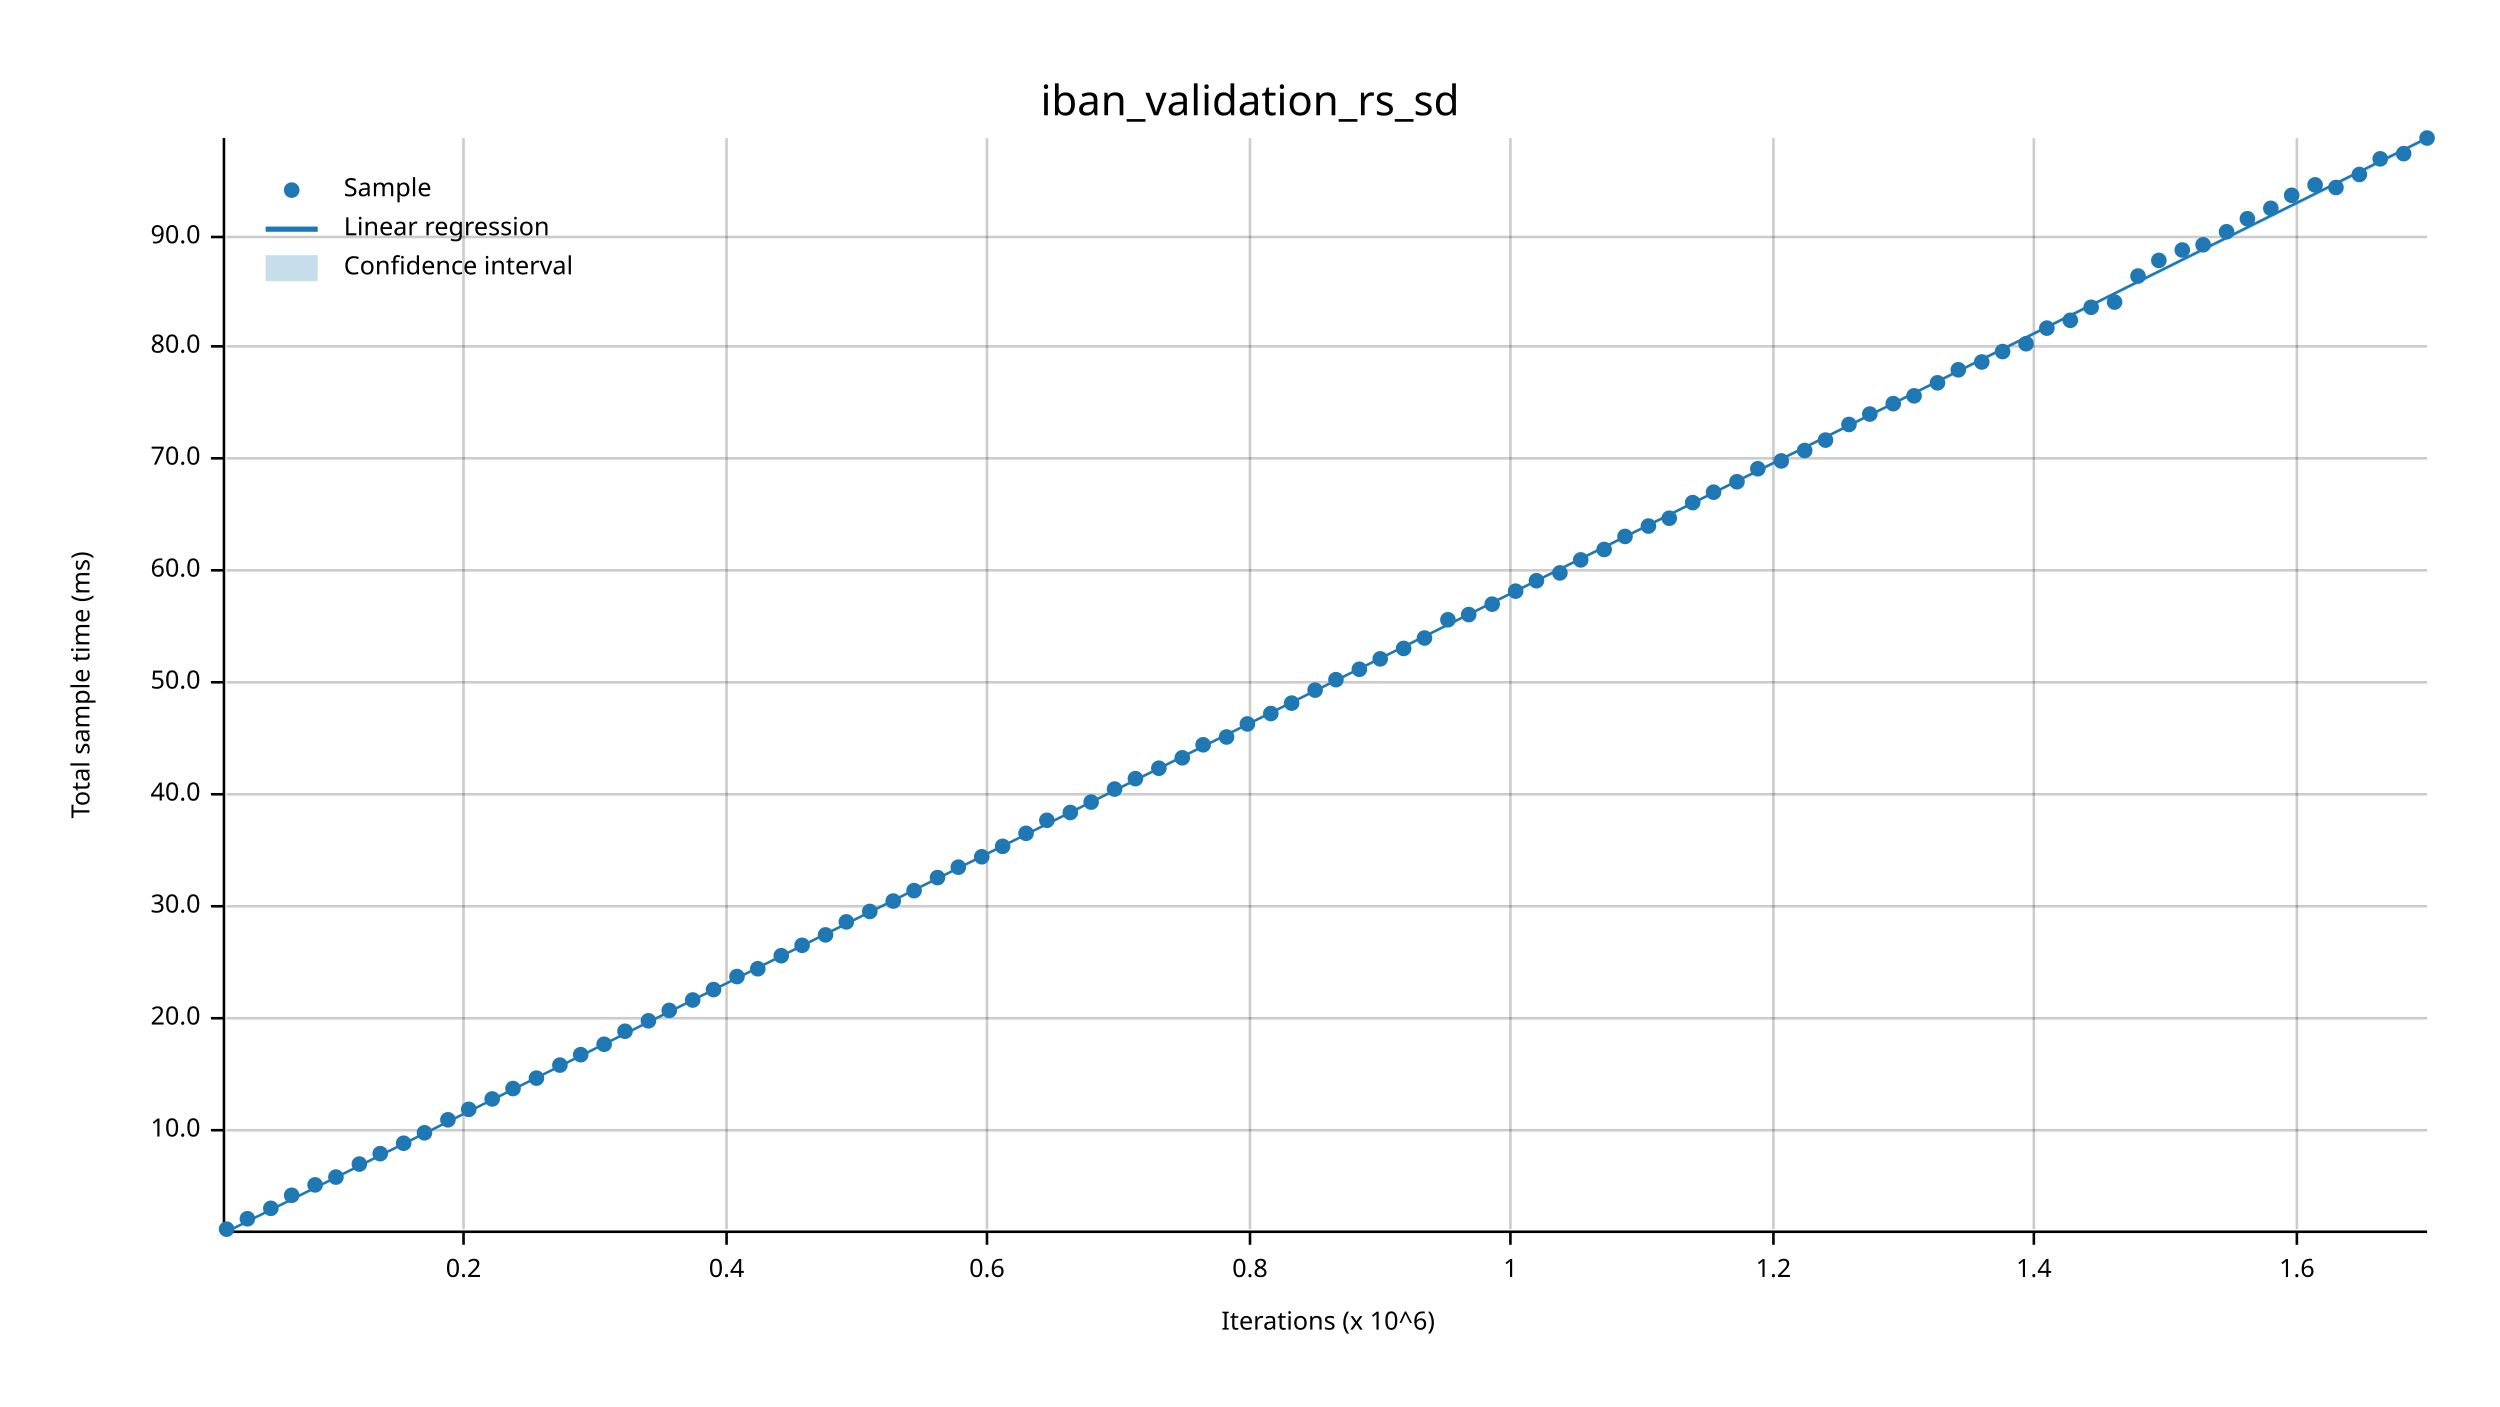
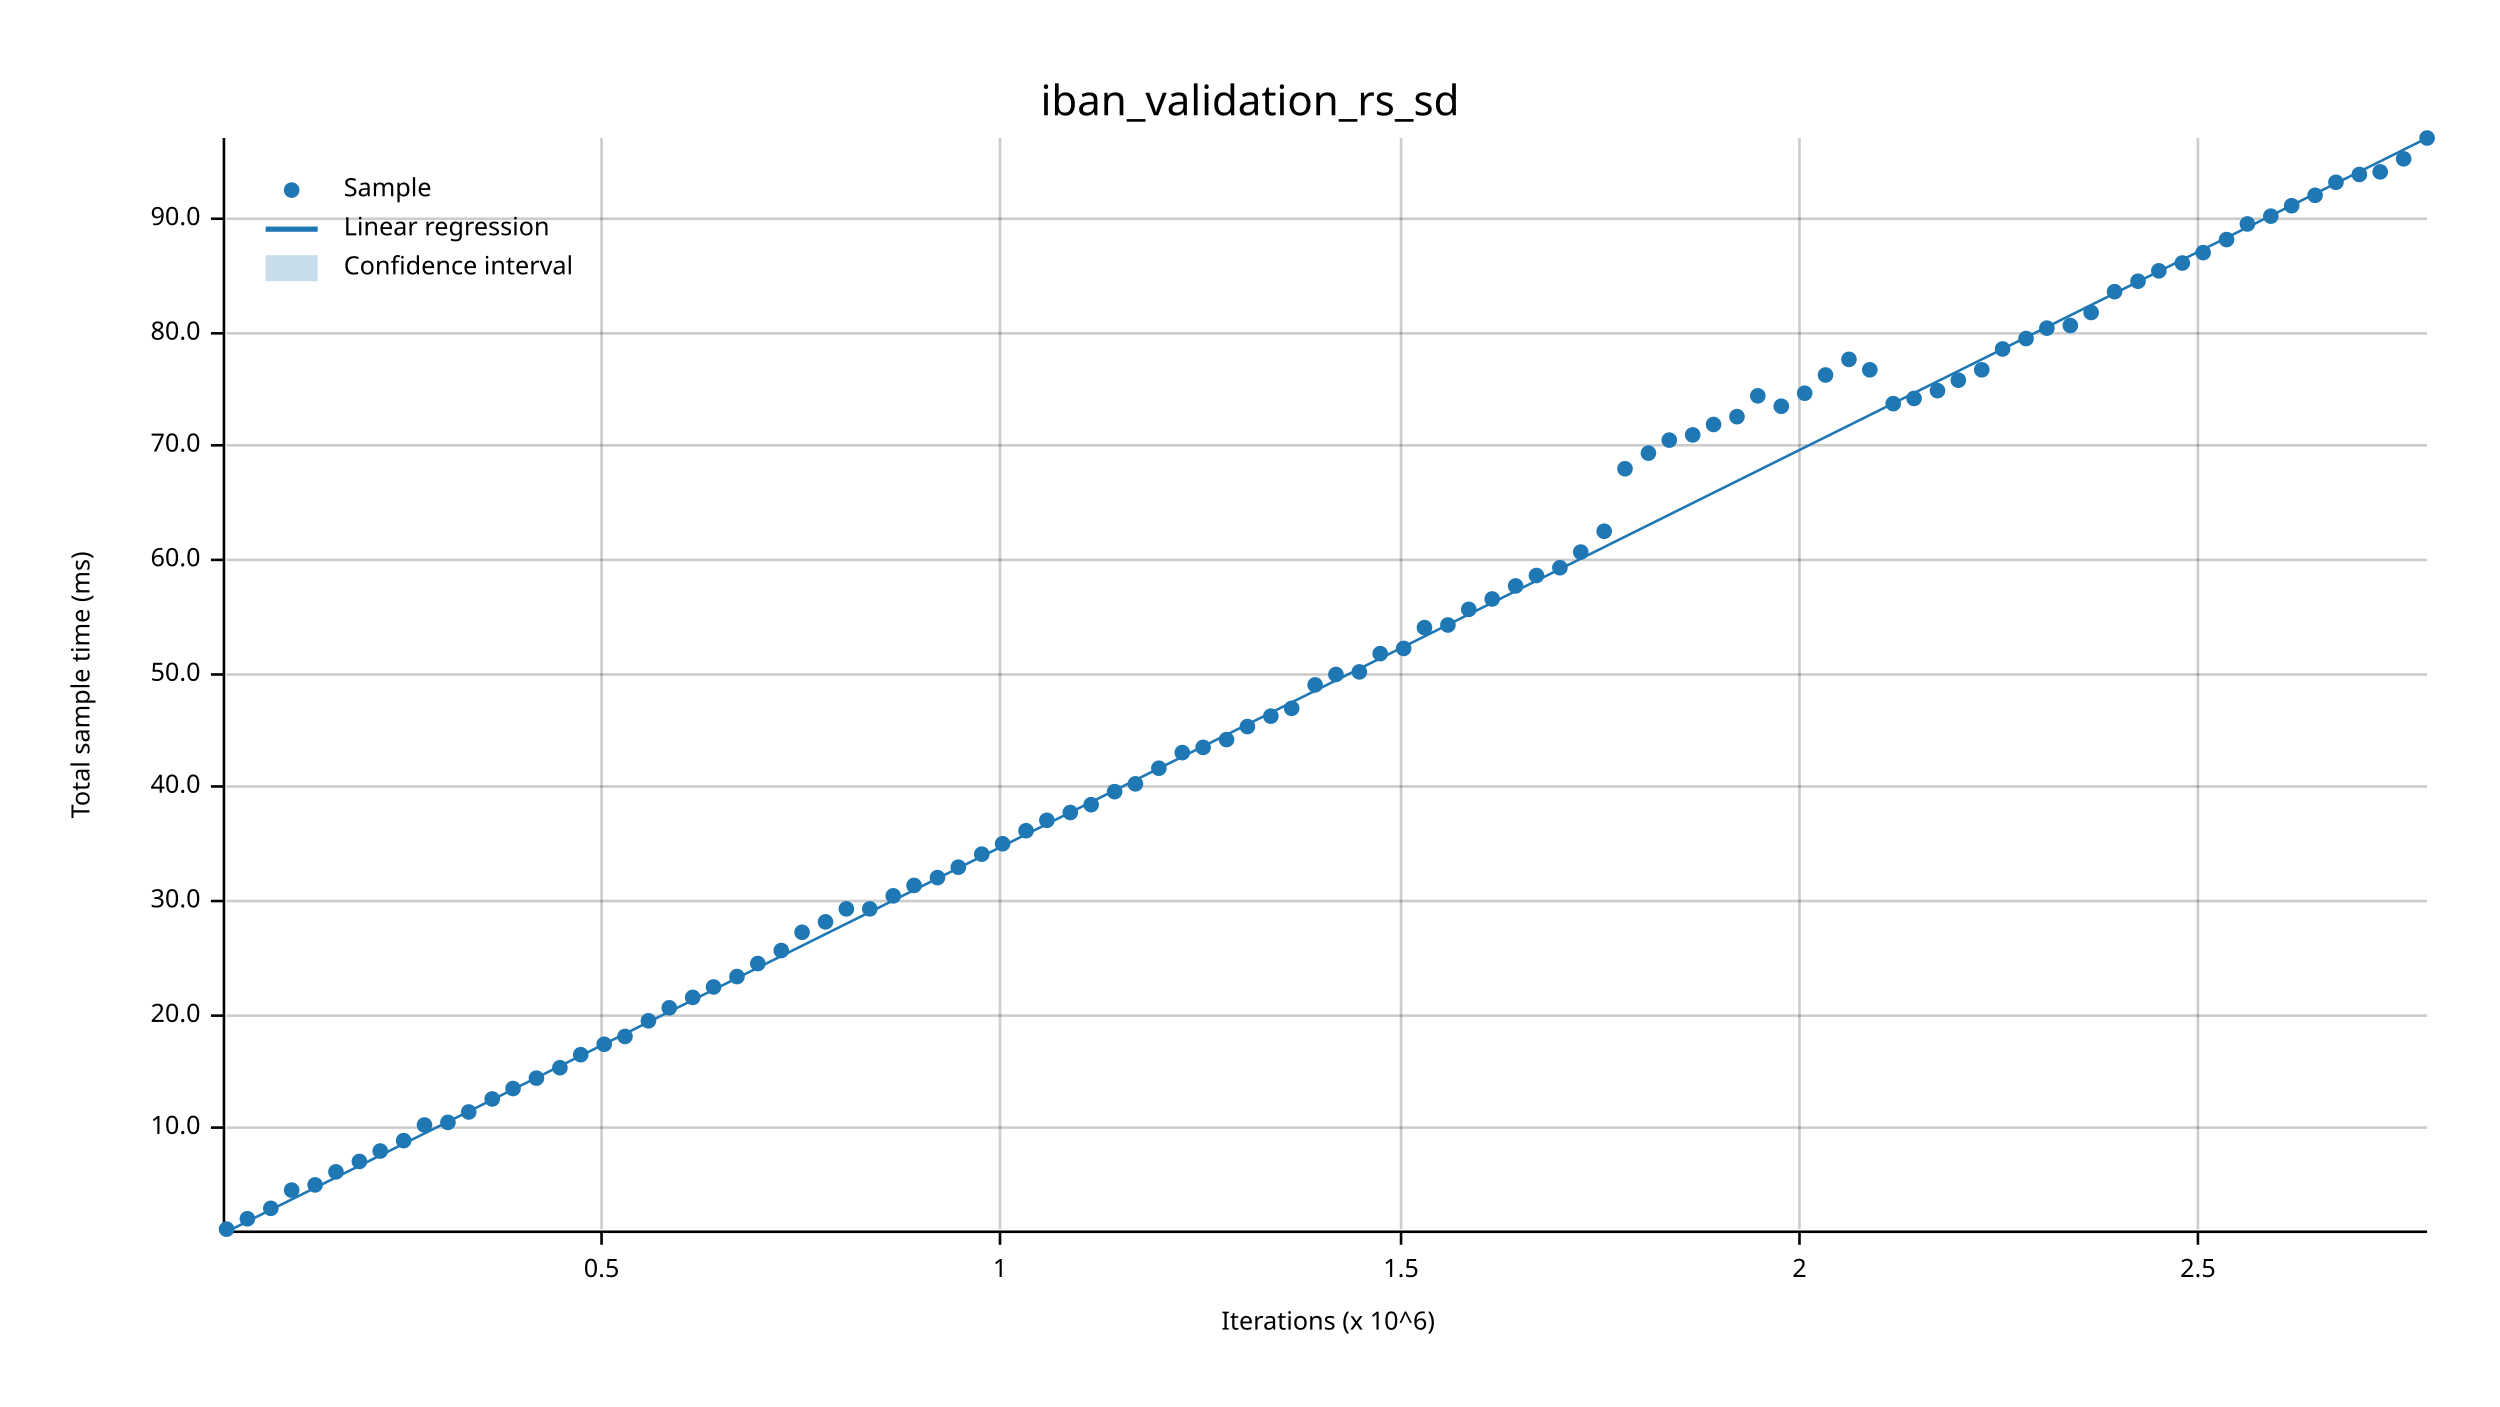
<svg xmlns="http://www.w3.org/2000/svg" width="960" height="540" viewBox="0 0 960 540">
  <text x="480" y="32" dy="0.76em" text-anchor="middle" font-family="sans-serif" font-size="16.129" opacity="1" fill="#000000">
iban_validation_rs_sd
</text>
  <text x="27" y="263" dy="0.76em" text-anchor="middle" font-family="sans-serif" font-size="9.677" opacity="1" fill="#000000" transform="rotate(270, 27, 263)">
Total sample time (ms)
</text>
  <text x="510" y="513" dy="-0.5ex" text-anchor="middle" font-family="sans-serif" font-size="9.677" opacity="1" fill="#000000">
Iterations (x 10^6)
</text>
-   <line opacity="0.2" stroke="#000000" stroke-width="1" x1="178" y1="472" x2="178" y2="53" />
-   <line opacity="0.2" stroke="#000000" stroke-width="1" x1="279" y1="472" x2="279" y2="53" />
-   <line opacity="0.2" stroke="#000000" stroke-width="1" x1="379" y1="472" x2="379" y2="53" />
-   <line opacity="0.2" stroke="#000000" stroke-width="1" x1="480" y1="472" x2="480" y2="53" />
-   <line opacity="0.2" stroke="#000000" stroke-width="1" x1="580" y1="472" x2="580" y2="53" />
-   <line opacity="0.2" stroke="#000000" stroke-width="1" x1="681" y1="472" x2="681" y2="53" />
-   <line opacity="0.2" stroke="#000000" stroke-width="1" x1="781" y1="472" x2="781" y2="53" />
-   <line opacity="0.2" stroke="#000000" stroke-width="1" x1="882" y1="472" x2="882" y2="53" />
-   <line opacity="0.2" stroke="#000000" stroke-width="1" x1="87" y1="434" x2="932" y2="434" />
-   <line opacity="0.2" stroke="#000000" stroke-width="1" x1="87" y1="391" x2="932" y2="391" />
-   <line opacity="0.2" stroke="#000000" stroke-width="1" x1="87" y1="348" x2="932" y2="348" />
-   <line opacity="0.2" stroke="#000000" stroke-width="1" x1="87" y1="305" x2="932" y2="305" />
-   <line opacity="0.2" stroke="#000000" stroke-width="1" x1="87" y1="262" x2="932" y2="262" />
-   <line opacity="0.2" stroke="#000000" stroke-width="1" x1="87" y1="219" x2="932" y2="219" />
-   <line opacity="0.2" stroke="#000000" stroke-width="1" x1="87" y1="176" x2="932" y2="176" />
-   <line opacity="0.2" stroke="#000000" stroke-width="1" x1="87" y1="133" x2="932" y2="133" />
-   <line opacity="0.2" stroke="#000000" stroke-width="1" x1="87" y1="91" x2="932" y2="91" />
+   <line opacity="0.2" stroke="#000000" stroke-width="1" x1="231" y1="472" x2="231" y2="53" />
+   <line opacity="0.2" stroke="#000000" stroke-width="1" x1="384" y1="472" x2="384" y2="53" />
+   <line opacity="0.2" stroke="#000000" stroke-width="1" x1="538" y1="472" x2="538" y2="53" />
+   <line opacity="0.2" stroke="#000000" stroke-width="1" x1="691" y1="472" x2="691" y2="53" />
+   <line opacity="0.2" stroke="#000000" stroke-width="1" x1="844" y1="472" x2="844" y2="53" />
+   <line opacity="0.2" stroke="#000000" stroke-width="1" x1="87" y1="433" x2="932" y2="433" />
+   <line opacity="0.2" stroke="#000000" stroke-width="1" x1="87" y1="390" x2="932" y2="390" />
+   <line opacity="0.2" stroke="#000000" stroke-width="1" x1="87" y1="346" x2="932" y2="346" />
+   <line opacity="0.2" stroke="#000000" stroke-width="1" x1="87" y1="302" x2="932" y2="302" />
+   <line opacity="0.2" stroke="#000000" stroke-width="1" x1="87" y1="259" x2="932" y2="259" />
+   <line opacity="0.2" stroke="#000000" stroke-width="1" x1="87" y1="215" x2="932" y2="215" />
+   <line opacity="0.2" stroke="#000000" stroke-width="1" x1="87" y1="171" x2="932" y2="171" />
+   <line opacity="0.2" stroke="#000000" stroke-width="1" x1="87" y1="128" x2="932" y2="128" />
+   <line opacity="0.2" stroke="#000000" stroke-width="1" x1="87" y1="84" x2="932" y2="84" />
  <polyline fill="none" opacity="1" stroke="#000000" stroke-width="1" points="86,53 86,472 " />
-   <text x="77" y="434" dy="0.5ex" text-anchor="end" font-family="sans-serif" font-size="9.677" opacity="1" fill="#000000">
+   <text x="77" y="433" dy="0.5ex" text-anchor="end" font-family="sans-serif" font-size="9.677" opacity="1" fill="#000000">
10.0
</text>
-   <polyline fill="none" opacity="1" stroke="#000000" stroke-width="1" points="81,434 86,434 " />
-   <text x="77" y="391" dy="0.5ex" text-anchor="end" font-family="sans-serif" font-size="9.677" opacity="1" fill="#000000">
+   <polyline fill="none" opacity="1" stroke="#000000" stroke-width="1" points="81,433 86,433 " />
+   <text x="77" y="390" dy="0.5ex" text-anchor="end" font-family="sans-serif" font-size="9.677" opacity="1" fill="#000000">
20.0
</text>
-   <polyline fill="none" opacity="1" stroke="#000000" stroke-width="1" points="81,391 86,391 " />
-   <text x="77" y="348" dy="0.5ex" text-anchor="end" font-family="sans-serif" font-size="9.677" opacity="1" fill="#000000">
+   <polyline fill="none" opacity="1" stroke="#000000" stroke-width="1" points="81,390 86,390 " />
+   <text x="77" y="346" dy="0.5ex" text-anchor="end" font-family="sans-serif" font-size="9.677" opacity="1" fill="#000000">
30.0
</text>
-   <polyline fill="none" opacity="1" stroke="#000000" stroke-width="1" points="81,348 86,348 " />
-   <text x="77" y="305" dy="0.5ex" text-anchor="end" font-family="sans-serif" font-size="9.677" opacity="1" fill="#000000">
+   <polyline fill="none" opacity="1" stroke="#000000" stroke-width="1" points="81,346 86,346 " />
+   <text x="77" y="302" dy="0.5ex" text-anchor="end" font-family="sans-serif" font-size="9.677" opacity="1" fill="#000000">
40.0
</text>
-   <polyline fill="none" opacity="1" stroke="#000000" stroke-width="1" points="81,305 86,305 " />
-   <text x="77" y="262" dy="0.5ex" text-anchor="end" font-family="sans-serif" font-size="9.677" opacity="1" fill="#000000">
+   <polyline fill="none" opacity="1" stroke="#000000" stroke-width="1" points="81,302 86,302 " />
+   <text x="77" y="259" dy="0.5ex" text-anchor="end" font-family="sans-serif" font-size="9.677" opacity="1" fill="#000000">
50.0
</text>
-   <polyline fill="none" opacity="1" stroke="#000000" stroke-width="1" points="81,262 86,262 " />
-   <text x="77" y="219" dy="0.5ex" text-anchor="end" font-family="sans-serif" font-size="9.677" opacity="1" fill="#000000">
+   <polyline fill="none" opacity="1" stroke="#000000" stroke-width="1" points="81,259 86,259 " />
+   <text x="77" y="215" dy="0.5ex" text-anchor="end" font-family="sans-serif" font-size="9.677" opacity="1" fill="#000000">
60.0
</text>
-   <polyline fill="none" opacity="1" stroke="#000000" stroke-width="1" points="81,219 86,219 " />
-   <text x="77" y="176" dy="0.5ex" text-anchor="end" font-family="sans-serif" font-size="9.677" opacity="1" fill="#000000">
+   <polyline fill="none" opacity="1" stroke="#000000" stroke-width="1" points="81,215 86,215 " />
+   <text x="77" y="171" dy="0.5ex" text-anchor="end" font-family="sans-serif" font-size="9.677" opacity="1" fill="#000000">
70.0
</text>
-   <polyline fill="none" opacity="1" stroke="#000000" stroke-width="1" points="81,176 86,176 " />
-   <text x="77" y="133" dy="0.5ex" text-anchor="end" font-family="sans-serif" font-size="9.677" opacity="1" fill="#000000">
+   <polyline fill="none" opacity="1" stroke="#000000" stroke-width="1" points="81,171 86,171 " />
+   <text x="77" y="128" dy="0.5ex" text-anchor="end" font-family="sans-serif" font-size="9.677" opacity="1" fill="#000000">
80.0
</text>
-   <polyline fill="none" opacity="1" stroke="#000000" stroke-width="1" points="81,133 86,133 " />
-   <text x="77" y="91" dy="0.5ex" text-anchor="end" font-family="sans-serif" font-size="9.677" opacity="1" fill="#000000">
+   <polyline fill="none" opacity="1" stroke="#000000" stroke-width="1" points="81,128 86,128 " />
+   <text x="77" y="84" dy="0.5ex" text-anchor="end" font-family="sans-serif" font-size="9.677" opacity="1" fill="#000000">
90.0
</text>
-   <polyline fill="none" opacity="1" stroke="#000000" stroke-width="1" points="81,91 86,91 " />
+   <polyline fill="none" opacity="1" stroke="#000000" stroke-width="1" points="81,84 86,84 " />
  <polyline fill="none" opacity="1" stroke="#000000" stroke-width="1" points="87,473 932,473 " />
-   <text x="178" y="483" dy="0.76em" text-anchor="middle" font-family="sans-serif" font-size="9.677" opacity="1" fill="#000000">
- 0.2
+   <text x="231" y="483" dy="0.76em" text-anchor="middle" font-family="sans-serif" font-size="9.677" opacity="1" fill="#000000">
+ 0.5
</text>
-   <polyline fill="none" opacity="1" stroke="#000000" stroke-width="1" points="178,473 178,478 " />
-   <text x="279" y="483" dy="0.76em" text-anchor="middle" font-family="sans-serif" font-size="9.677" opacity="1" fill="#000000">
- 0.4
- </text>
-   <polyline fill="none" opacity="1" stroke="#000000" stroke-width="1" points="279,473 279,478 " />
-   <text x="379" y="483" dy="0.76em" text-anchor="middle" font-family="sans-serif" font-size="9.677" opacity="1" fill="#000000">
- 0.6
- </text>
-   <polyline fill="none" opacity="1" stroke="#000000" stroke-width="1" points="379,473 379,478 " />
-   <text x="480" y="483" dy="0.76em" text-anchor="middle" font-family="sans-serif" font-size="9.677" opacity="1" fill="#000000">
- 0.8
- </text>
-   <polyline fill="none" opacity="1" stroke="#000000" stroke-width="1" points="480,473 480,478 " />
-   <text x="580" y="483" dy="0.76em" text-anchor="middle" font-family="sans-serif" font-size="9.677" opacity="1" fill="#000000">
+   <polyline fill="none" opacity="1" stroke="#000000" stroke-width="1" points="231,473 231,478 " />
+   <text x="384" y="483" dy="0.76em" text-anchor="middle" font-family="sans-serif" font-size="9.677" opacity="1" fill="#000000">
1
</text>
-   <polyline fill="none" opacity="1" stroke="#000000" stroke-width="1" points="580,473 580,478 " />
-   <text x="681" y="483" dy="0.76em" text-anchor="middle" font-family="sans-serif" font-size="9.677" opacity="1" fill="#000000">
- 1.2
+   <polyline fill="none" opacity="1" stroke="#000000" stroke-width="1" points="384,473 384,478 " />
+   <text x="538" y="483" dy="0.76em" text-anchor="middle" font-family="sans-serif" font-size="9.677" opacity="1" fill="#000000">
+ 1.5
</text>
-   <polyline fill="none" opacity="1" stroke="#000000" stroke-width="1" points="681,473 681,478 " />
-   <text x="781" y="483" dy="0.76em" text-anchor="middle" font-family="sans-serif" font-size="9.677" opacity="1" fill="#000000">
- 1.4
+   <polyline fill="none" opacity="1" stroke="#000000" stroke-width="1" points="538,473 538,478 " />
+   <text x="691" y="483" dy="0.76em" text-anchor="middle" font-family="sans-serif" font-size="9.677" opacity="1" fill="#000000">
+ 2
</text>
-   <polyline fill="none" opacity="1" stroke="#000000" stroke-width="1" points="781,473 781,478 " />
-   <text x="882" y="483" dy="0.76em" text-anchor="middle" font-family="sans-serif" font-size="9.677" opacity="1" fill="#000000">
- 1.6
+   <polyline fill="none" opacity="1" stroke="#000000" stroke-width="1" points="691,473 691,478 " />
+   <text x="844" y="483" dy="0.76em" text-anchor="middle" font-family="sans-serif" font-size="9.677" opacity="1" fill="#000000">
+ 2.5
</text>
-   <polyline fill="none" opacity="1" stroke="#000000" stroke-width="1" points="882,473 882,478 " />
+   <polyline fill="none" opacity="1" stroke="#000000" stroke-width="1" points="844,473 844,478 " />
  <circle cx="87" cy="472" r="3" opacity="1" fill="#1F78B4" stroke="none" stroke-width="1" />
  <circle cx="95" cy="468" r="3" opacity="1" fill="#1F78B4" stroke="none" stroke-width="1" />
  <circle cx="104" cy="464" r="3" opacity="1" fill="#1F78B4" stroke="none" stroke-width="1" />
-   <circle cx="112" cy="459" r="3" opacity="1" fill="#1F78B4" stroke="none" stroke-width="1" />
+   <circle cx="112" cy="457" r="3" opacity="1" fill="#1F78B4" stroke="none" stroke-width="1" />
  <circle cx="121" cy="455" r="3" opacity="1" fill="#1F78B4" stroke="none" stroke-width="1" />
-   <circle cx="129" cy="452" r="3" opacity="1" fill="#1F78B4" stroke="none" stroke-width="1" />
-   <circle cx="138" cy="447" r="3" opacity="1" fill="#1F78B4" stroke="none" stroke-width="1" />
-   <circle cx="146" cy="443" r="3" opacity="1" fill="#1F78B4" stroke="none" stroke-width="1" />
-   <circle cx="155" cy="439" r="3" opacity="1" fill="#1F78B4" stroke="none" stroke-width="1" />
-   <circle cx="163" cy="435" r="3" opacity="1" fill="#1F78B4" stroke="none" stroke-width="1" />
-   <circle cx="172" cy="430" r="3" opacity="1" fill="#1F78B4" stroke="none" stroke-width="1" />
-   <circle cx="180" cy="426" r="3" opacity="1" fill="#1F78B4" stroke="none" stroke-width="1" />
+   <circle cx="129" cy="450" r="3" opacity="1" fill="#1F78B4" stroke="none" stroke-width="1" />
+   <circle cx="138" cy="446" r="3" opacity="1" fill="#1F78B4" stroke="none" stroke-width="1" />
+   <circle cx="146" cy="442" r="3" opacity="1" fill="#1F78B4" stroke="none" stroke-width="1" />
+   <circle cx="155" cy="438" r="3" opacity="1" fill="#1F78B4" stroke="none" stroke-width="1" />
+   <circle cx="163" cy="432" r="3" opacity="1" fill="#1F78B4" stroke="none" stroke-width="1" />
+   <circle cx="172" cy="431" r="3" opacity="1" fill="#1F78B4" stroke="none" stroke-width="1" />
+   <circle cx="180" cy="427" r="3" opacity="1" fill="#1F78B4" stroke="none" stroke-width="1" />
  <circle cx="189" cy="422" r="3" opacity="1" fill="#1F78B4" stroke="none" stroke-width="1" />
  <circle cx="197" cy="418" r="3" opacity="1" fill="#1F78B4" stroke="none" stroke-width="1" />
  <circle cx="206" cy="414" r="3" opacity="1" fill="#1F78B4" stroke="none" stroke-width="1" />
-   <circle cx="215" cy="409" r="3" opacity="1" fill="#1F78B4" stroke="none" stroke-width="1" />
+   <circle cx="215" cy="410" r="3" opacity="1" fill="#1F78B4" stroke="none" stroke-width="1" />
  <circle cx="223" cy="405" r="3" opacity="1" fill="#1F78B4" stroke="none" stroke-width="1" />
  <circle cx="232" cy="401" r="3" opacity="1" fill="#1F78B4" stroke="none" stroke-width="1" />
-   <circle cx="240" cy="396" r="3" opacity="1" fill="#1F78B4" stroke="none" stroke-width="1" />
+   <circle cx="240" cy="398" r="3" opacity="1" fill="#1F78B4" stroke="none" stroke-width="1" />
  <circle cx="249" cy="392" r="3" opacity="1" fill="#1F78B4" stroke="none" stroke-width="1" />
-   <circle cx="257" cy="388" r="3" opacity="1" fill="#1F78B4" stroke="none" stroke-width="1" />
-   <circle cx="266" cy="384" r="3" opacity="1" fill="#1F78B4" stroke="none" stroke-width="1" />
-   <circle cx="274" cy="380" r="3" opacity="1" fill="#1F78B4" stroke="none" stroke-width="1" />
+   <circle cx="257" cy="387" r="3" opacity="1" fill="#1F78B4" stroke="none" stroke-width="1" />
+   <circle cx="266" cy="383" r="3" opacity="1" fill="#1F78B4" stroke="none" stroke-width="1" />
+   <circle cx="274" cy="379" r="3" opacity="1" fill="#1F78B4" stroke="none" stroke-width="1" />
  <circle cx="283" cy="375" r="3" opacity="1" fill="#1F78B4" stroke="none" stroke-width="1" />
-   <circle cx="291" cy="372" r="3" opacity="1" fill="#1F78B4" stroke="none" stroke-width="1" />
-   <circle cx="300" cy="367" r="3" opacity="1" fill="#1F78B4" stroke="none" stroke-width="1" />
-   <circle cx="308" cy="363" r="3" opacity="1" fill="#1F78B4" stroke="none" stroke-width="1" />
-   <circle cx="317" cy="359" r="3" opacity="1" fill="#1F78B4" stroke="none" stroke-width="1" />
-   <circle cx="325" cy="354" r="3" opacity="1" fill="#1F78B4" stroke="none" stroke-width="1" />
-   <circle cx="334" cy="350" r="3" opacity="1" fill="#1F78B4" stroke="none" stroke-width="1" />
-   <circle cx="343" cy="346" r="3" opacity="1" fill="#1F78B4" stroke="none" stroke-width="1" />
-   <circle cx="351" cy="342" r="3" opacity="1" fill="#1F78B4" stroke="none" stroke-width="1" />
+   <circle cx="291" cy="370" r="3" opacity="1" fill="#1F78B4" stroke="none" stroke-width="1" />
+   <circle cx="300" cy="365" r="3" opacity="1" fill="#1F78B4" stroke="none" stroke-width="1" />
+   <circle cx="308" cy="358" r="3" opacity="1" fill="#1F78B4" stroke="none" stroke-width="1" />
+   <circle cx="317" cy="354" r="3" opacity="1" fill="#1F78B4" stroke="none" stroke-width="1" />
+   <circle cx="325" cy="349" r="3" opacity="1" fill="#1F78B4" stroke="none" stroke-width="1" />
+   <circle cx="334" cy="349" r="3" opacity="1" fill="#1F78B4" stroke="none" stroke-width="1" />
+   <circle cx="343" cy="344" r="3" opacity="1" fill="#1F78B4" stroke="none" stroke-width="1" />
+   <circle cx="351" cy="340" r="3" opacity="1" fill="#1F78B4" stroke="none" stroke-width="1" />
  <circle cx="360" cy="337" r="3" opacity="1" fill="#1F78B4" stroke="none" stroke-width="1" />
  <circle cx="368" cy="333" r="3" opacity="1" fill="#1F78B4" stroke="none" stroke-width="1" />
-   <circle cx="377" cy="329" r="3" opacity="1" fill="#1F78B4" stroke="none" stroke-width="1" />
-   <circle cx="385" cy="325" r="3" opacity="1" fill="#1F78B4" stroke="none" stroke-width="1" />
-   <circle cx="394" cy="320" r="3" opacity="1" fill="#1F78B4" stroke="none" stroke-width="1" />
+   <circle cx="377" cy="328" r="3" opacity="1" fill="#1F78B4" stroke="none" stroke-width="1" />
+   <circle cx="385" cy="324" r="3" opacity="1" fill="#1F78B4" stroke="none" stroke-width="1" />
+   <circle cx="394" cy="319" r="3" opacity="1" fill="#1F78B4" stroke="none" stroke-width="1" />
  <circle cx="402" cy="315" r="3" opacity="1" fill="#1F78B4" stroke="none" stroke-width="1" />
  <circle cx="411" cy="312" r="3" opacity="1" fill="#1F78B4" stroke="none" stroke-width="1" />
-   <circle cx="419" cy="308" r="3" opacity="1" fill="#1F78B4" stroke="none" stroke-width="1" />
-   <circle cx="428" cy="303" r="3" opacity="1" fill="#1F78B4" stroke="none" stroke-width="1" />
-   <circle cx="436" cy="299" r="3" opacity="1" fill="#1F78B4" stroke="none" stroke-width="1" />
+   <circle cx="419" cy="309" r="3" opacity="1" fill="#1F78B4" stroke="none" stroke-width="1" />
+   <circle cx="428" cy="304" r="3" opacity="1" fill="#1F78B4" stroke="none" stroke-width="1" />
+   <circle cx="436" cy="301" r="3" opacity="1" fill="#1F78B4" stroke="none" stroke-width="1" />
  <circle cx="445" cy="295" r="3" opacity="1" fill="#1F78B4" stroke="none" stroke-width="1" />
-   <circle cx="454" cy="291" r="3" opacity="1" fill="#1F78B4" stroke="none" stroke-width="1" />
-   <circle cx="462" cy="286" r="3" opacity="1" fill="#1F78B4" stroke="none" stroke-width="1" />
-   <circle cx="471" cy="283" r="3" opacity="1" fill="#1F78B4" stroke="none" stroke-width="1" />
-   <circle cx="479" cy="278" r="3" opacity="1" fill="#1F78B4" stroke="none" stroke-width="1" />
-   <circle cx="488" cy="274" r="3" opacity="1" fill="#1F78B4" stroke="none" stroke-width="1" />
-   <circle cx="496" cy="270" r="3" opacity="1" fill="#1F78B4" stroke="none" stroke-width="1" />
-   <circle cx="505" cy="265" r="3" opacity="1" fill="#1F78B4" stroke="none" stroke-width="1" />
-   <circle cx="513" cy="261" r="3" opacity="1" fill="#1F78B4" stroke="none" stroke-width="1" />
-   <circle cx="522" cy="257" r="3" opacity="1" fill="#1F78B4" stroke="none" stroke-width="1" />
-   <circle cx="530" cy="253" r="3" opacity="1" fill="#1F78B4" stroke="none" stroke-width="1" />
+   <circle cx="454" cy="289" r="3" opacity="1" fill="#1F78B4" stroke="none" stroke-width="1" />
+   <circle cx="462" cy="287" r="3" opacity="1" fill="#1F78B4" stroke="none" stroke-width="1" />
+   <circle cx="471" cy="284" r="3" opacity="1" fill="#1F78B4" stroke="none" stroke-width="1" />
+   <circle cx="479" cy="279" r="3" opacity="1" fill="#1F78B4" stroke="none" stroke-width="1" />
+   <circle cx="488" cy="275" r="3" opacity="1" fill="#1F78B4" stroke="none" stroke-width="1" />
+   <circle cx="496" cy="272" r="3" opacity="1" fill="#1F78B4" stroke="none" stroke-width="1" />
+   <circle cx="505" cy="263" r="3" opacity="1" fill="#1F78B4" stroke="none" stroke-width="1" />
+   <circle cx="513" cy="259" r="3" opacity="1" fill="#1F78B4" stroke="none" stroke-width="1" />
+   <circle cx="522" cy="258" r="3" opacity="1" fill="#1F78B4" stroke="none" stroke-width="1" />
+   <circle cx="530" cy="251" r="3" opacity="1" fill="#1F78B4" stroke="none" stroke-width="1" />
  <circle cx="539" cy="249" r="3" opacity="1" fill="#1F78B4" stroke="none" stroke-width="1" />
-   <circle cx="547" cy="245" r="3" opacity="1" fill="#1F78B4" stroke="none" stroke-width="1" />
-   <circle cx="556" cy="238" r="3" opacity="1" fill="#1F78B4" stroke="none" stroke-width="1" />
-   <circle cx="564" cy="236" r="3" opacity="1" fill="#1F78B4" stroke="none" stroke-width="1" />
-   <circle cx="573" cy="232" r="3" opacity="1" fill="#1F78B4" stroke="none" stroke-width="1" />
-   <circle cx="582" cy="227" r="3" opacity="1" fill="#1F78B4" stroke="none" stroke-width="1" />
-   <circle cx="590" cy="223" r="3" opacity="1" fill="#1F78B4" stroke="none" stroke-width="1" />
-   <circle cx="599" cy="220" r="3" opacity="1" fill="#1F78B4" stroke="none" stroke-width="1" />
-   <circle cx="607" cy="215" r="3" opacity="1" fill="#1F78B4" stroke="none" stroke-width="1" />
-   <circle cx="616" cy="211" r="3" opacity="1" fill="#1F78B4" stroke="none" stroke-width="1" />
-   <circle cx="624" cy="206" r="3" opacity="1" fill="#1F78B4" stroke="none" stroke-width="1" />
-   <circle cx="633" cy="202" r="3" opacity="1" fill="#1F78B4" stroke="none" stroke-width="1" />
-   <circle cx="641" cy="199" r="3" opacity="1" fill="#1F78B4" stroke="none" stroke-width="1" />
-   <circle cx="650" cy="193" r="3" opacity="1" fill="#1F78B4" stroke="none" stroke-width="1" />
-   <circle cx="658" cy="189" r="3" opacity="1" fill="#1F78B4" stroke="none" stroke-width="1" />
-   <circle cx="667" cy="185" r="3" opacity="1" fill="#1F78B4" stroke="none" stroke-width="1" />
-   <circle cx="675" cy="180" r="3" opacity="1" fill="#1F78B4" stroke="none" stroke-width="1" />
-   <circle cx="684" cy="177" r="3" opacity="1" fill="#1F78B4" stroke="none" stroke-width="1" />
-   <circle cx="693" cy="173" r="3" opacity="1" fill="#1F78B4" stroke="none" stroke-width="1" />
-   <circle cx="701" cy="169" r="3" opacity="1" fill="#1F78B4" stroke="none" stroke-width="1" />
-   <circle cx="710" cy="163" r="3" opacity="1" fill="#1F78B4" stroke="none" stroke-width="1" />
-   <circle cx="718" cy="159" r="3" opacity="1" fill="#1F78B4" stroke="none" stroke-width="1" />
+   <circle cx="547" cy="241" r="3" opacity="1" fill="#1F78B4" stroke="none" stroke-width="1" />
+   <circle cx="556" cy="240" r="3" opacity="1" fill="#1F78B4" stroke="none" stroke-width="1" />
+   <circle cx="564" cy="234" r="3" opacity="1" fill="#1F78B4" stroke="none" stroke-width="1" />
+   <circle cx="573" cy="230" r="3" opacity="1" fill="#1F78B4" stroke="none" stroke-width="1" />
+   <circle cx="582" cy="225" r="3" opacity="1" fill="#1F78B4" stroke="none" stroke-width="1" />
+   <circle cx="590" cy="221" r="3" opacity="1" fill="#1F78B4" stroke="none" stroke-width="1" />
+   <circle cx="599" cy="218" r="3" opacity="1" fill="#1F78B4" stroke="none" stroke-width="1" />
+   <circle cx="607" cy="212" r="3" opacity="1" fill="#1F78B4" stroke="none" stroke-width="1" />
+   <circle cx="616" cy="204" r="3" opacity="1" fill="#1F78B4" stroke="none" stroke-width="1" />
+   <circle cx="624" cy="180" r="3" opacity="1" fill="#1F78B4" stroke="none" stroke-width="1" />
+   <circle cx="633" cy="174" r="3" opacity="1" fill="#1F78B4" stroke="none" stroke-width="1" />
+   <circle cx="641" cy="169" r="3" opacity="1" fill="#1F78B4" stroke="none" stroke-width="1" />
+   <circle cx="650" cy="167" r="3" opacity="1" fill="#1F78B4" stroke="none" stroke-width="1" />
+   <circle cx="658" cy="163" r="3" opacity="1" fill="#1F78B4" stroke="none" stroke-width="1" />
+   <circle cx="667" cy="160" r="3" opacity="1" fill="#1F78B4" stroke="none" stroke-width="1" />
+   <circle cx="675" cy="152" r="3" opacity="1" fill="#1F78B4" stroke="none" stroke-width="1" />
+   <circle cx="684" cy="156" r="3" opacity="1" fill="#1F78B4" stroke="none" stroke-width="1" />
+   <circle cx="693" cy="151" r="3" opacity="1" fill="#1F78B4" stroke="none" stroke-width="1" />
+   <circle cx="701" cy="144" r="3" opacity="1" fill="#1F78B4" stroke="none" stroke-width="1" />
+   <circle cx="710" cy="138" r="3" opacity="1" fill="#1F78B4" stroke="none" stroke-width="1" />
+   <circle cx="718" cy="142" r="3" opacity="1" fill="#1F78B4" stroke="none" stroke-width="1" />
  <circle cx="727" cy="155" r="3" opacity="1" fill="#1F78B4" stroke="none" stroke-width="1" />
-   <circle cx="735" cy="152" r="3" opacity="1" fill="#1F78B4" stroke="none" stroke-width="1" />
-   <circle cx="744" cy="147" r="3" opacity="1" fill="#1F78B4" stroke="none" stroke-width="1" />
-   <circle cx="752" cy="142" r="3" opacity="1" fill="#1F78B4" stroke="none" stroke-width="1" />
-   <circle cx="761" cy="139" r="3" opacity="1" fill="#1F78B4" stroke="none" stroke-width="1" />
-   <circle cx="769" cy="135" r="3" opacity="1" fill="#1F78B4" stroke="none" stroke-width="1" />
-   <circle cx="778" cy="132" r="3" opacity="1" fill="#1F78B4" stroke="none" stroke-width="1" />
+   <circle cx="735" cy="153" r="3" opacity="1" fill="#1F78B4" stroke="none" stroke-width="1" />
+   <circle cx="744" cy="150" r="3" opacity="1" fill="#1F78B4" stroke="none" stroke-width="1" />
+   <circle cx="752" cy="146" r="3" opacity="1" fill="#1F78B4" stroke="none" stroke-width="1" />
+   <circle cx="761" cy="142" r="3" opacity="1" fill="#1F78B4" stroke="none" stroke-width="1" />
+   <circle cx="769" cy="134" r="3" opacity="1" fill="#1F78B4" stroke="none" stroke-width="1" />
+   <circle cx="778" cy="130" r="3" opacity="1" fill="#1F78B4" stroke="none" stroke-width="1" />
  <circle cx="786" cy="126" r="3" opacity="1" fill="#1F78B4" stroke="none" stroke-width="1" />
-   <circle cx="795" cy="123" r="3" opacity="1" fill="#1F78B4" stroke="none" stroke-width="1" />
-   <circle cx="803" cy="118" r="3" opacity="1" fill="#1F78B4" stroke="none" stroke-width="1" />
-   <circle cx="812" cy="116" r="3" opacity="1" fill="#1F78B4" stroke="none" stroke-width="1" />
-   <circle cx="821" cy="106" r="3" opacity="1" fill="#1F78B4" stroke="none" stroke-width="1" />
-   <circle cx="829" cy="100" r="3" opacity="1" fill="#1F78B4" stroke="none" stroke-width="1" />
-   <circle cx="838" cy="96" r="3" opacity="1" fill="#1F78B4" stroke="none" stroke-width="1" />
-   <circle cx="846" cy="94" r="3" opacity="1" fill="#1F78B4" stroke="none" stroke-width="1" />
-   <circle cx="855" cy="89" r="3" opacity="1" fill="#1F78B4" stroke="none" stroke-width="1" />
-   <circle cx="863" cy="84" r="3" opacity="1" fill="#1F78B4" stroke="none" stroke-width="1" />
-   <circle cx="872" cy="80" r="3" opacity="1" fill="#1F78B4" stroke="none" stroke-width="1" />
-   <circle cx="880" cy="75" r="3" opacity="1" fill="#1F78B4" stroke="none" stroke-width="1" />
-   <circle cx="889" cy="71" r="3" opacity="1" fill="#1F78B4" stroke="none" stroke-width="1" />
-   <circle cx="897" cy="72" r="3" opacity="1" fill="#1F78B4" stroke="none" stroke-width="1" />
+   <circle cx="795" cy="125" r="3" opacity="1" fill="#1F78B4" stroke="none" stroke-width="1" />
+   <circle cx="803" cy="120" r="3" opacity="1" fill="#1F78B4" stroke="none" stroke-width="1" />
+   <circle cx="812" cy="112" r="3" opacity="1" fill="#1F78B4" stroke="none" stroke-width="1" />
+   <circle cx="821" cy="108" r="3" opacity="1" fill="#1F78B4" stroke="none" stroke-width="1" />
+   <circle cx="829" cy="104" r="3" opacity="1" fill="#1F78B4" stroke="none" stroke-width="1" />
+   <circle cx="838" cy="101" r="3" opacity="1" fill="#1F78B4" stroke="none" stroke-width="1" />
+   <circle cx="846" cy="97" r="3" opacity="1" fill="#1F78B4" stroke="none" stroke-width="1" />
+   <circle cx="855" cy="92" r="3" opacity="1" fill="#1F78B4" stroke="none" stroke-width="1" />
+   <circle cx="863" cy="86" r="3" opacity="1" fill="#1F78B4" stroke="none" stroke-width="1" />
+   <circle cx="872" cy="83" r="3" opacity="1" fill="#1F78B4" stroke="none" stroke-width="1" />
+   <circle cx="880" cy="79" r="3" opacity="1" fill="#1F78B4" stroke="none" stroke-width="1" />
+   <circle cx="889" cy="75" r="3" opacity="1" fill="#1F78B4" stroke="none" stroke-width="1" />
+   <circle cx="897" cy="70" r="3" opacity="1" fill="#1F78B4" stroke="none" stroke-width="1" />
  <circle cx="906" cy="67" r="3" opacity="1" fill="#1F78B4" stroke="none" stroke-width="1" />
-   <circle cx="914" cy="61" r="3" opacity="1" fill="#1F78B4" stroke="none" stroke-width="1" />
-   <circle cx="923" cy="59" r="3" opacity="1" fill="#1F78B4" stroke="none" stroke-width="1" />
+   <circle cx="914" cy="66" r="3" opacity="1" fill="#1F78B4" stroke="none" stroke-width="1" />
+   <circle cx="923" cy="61" r="3" opacity="1" fill="#1F78B4" stroke="none" stroke-width="1" />
  <circle cx="932" cy="53" r="3" opacity="1" fill="#1F78B4" stroke="none" stroke-width="1" />
  <polyline fill="none" opacity="1" stroke="#1F78B4" stroke-width="1" points="87,473 932,53 " />
-   <polygon opacity="0.25" fill="#1F78B4" points="87,473 932,54 932,53 " />
+   <polygon opacity="0.25" fill="#1F78B4" points="87,473 932,53 932,53 " />
  <text x="132" y="68" dy="0.76em" text-anchor="start" font-family="sans-serif" font-size="9.677" opacity="1" fill="#000000">
Sample
</text>
  <text x="132" y="83" dy="0.76em" text-anchor="start" font-family="sans-serif" font-size="9.677" opacity="1" fill="#000000">
Linear regression
</text>
  <text x="132" y="98" dy="0.76em" text-anchor="start" font-family="sans-serif" font-size="9.677" opacity="1" fill="#000000">
Confidence interval
</text>
  <circle cx="112" cy="73" r="3" opacity="1" fill="#1F78B4" stroke="none" stroke-width="1" />
  <polyline fill="none" opacity="1" stroke="#1F78B4" stroke-width="2" points="102,88 122,88 " />
  <rect x="102" y="98" width="20" height="10" opacity="0.25" fill="#1F78B4" stroke="none" />
</svg>
